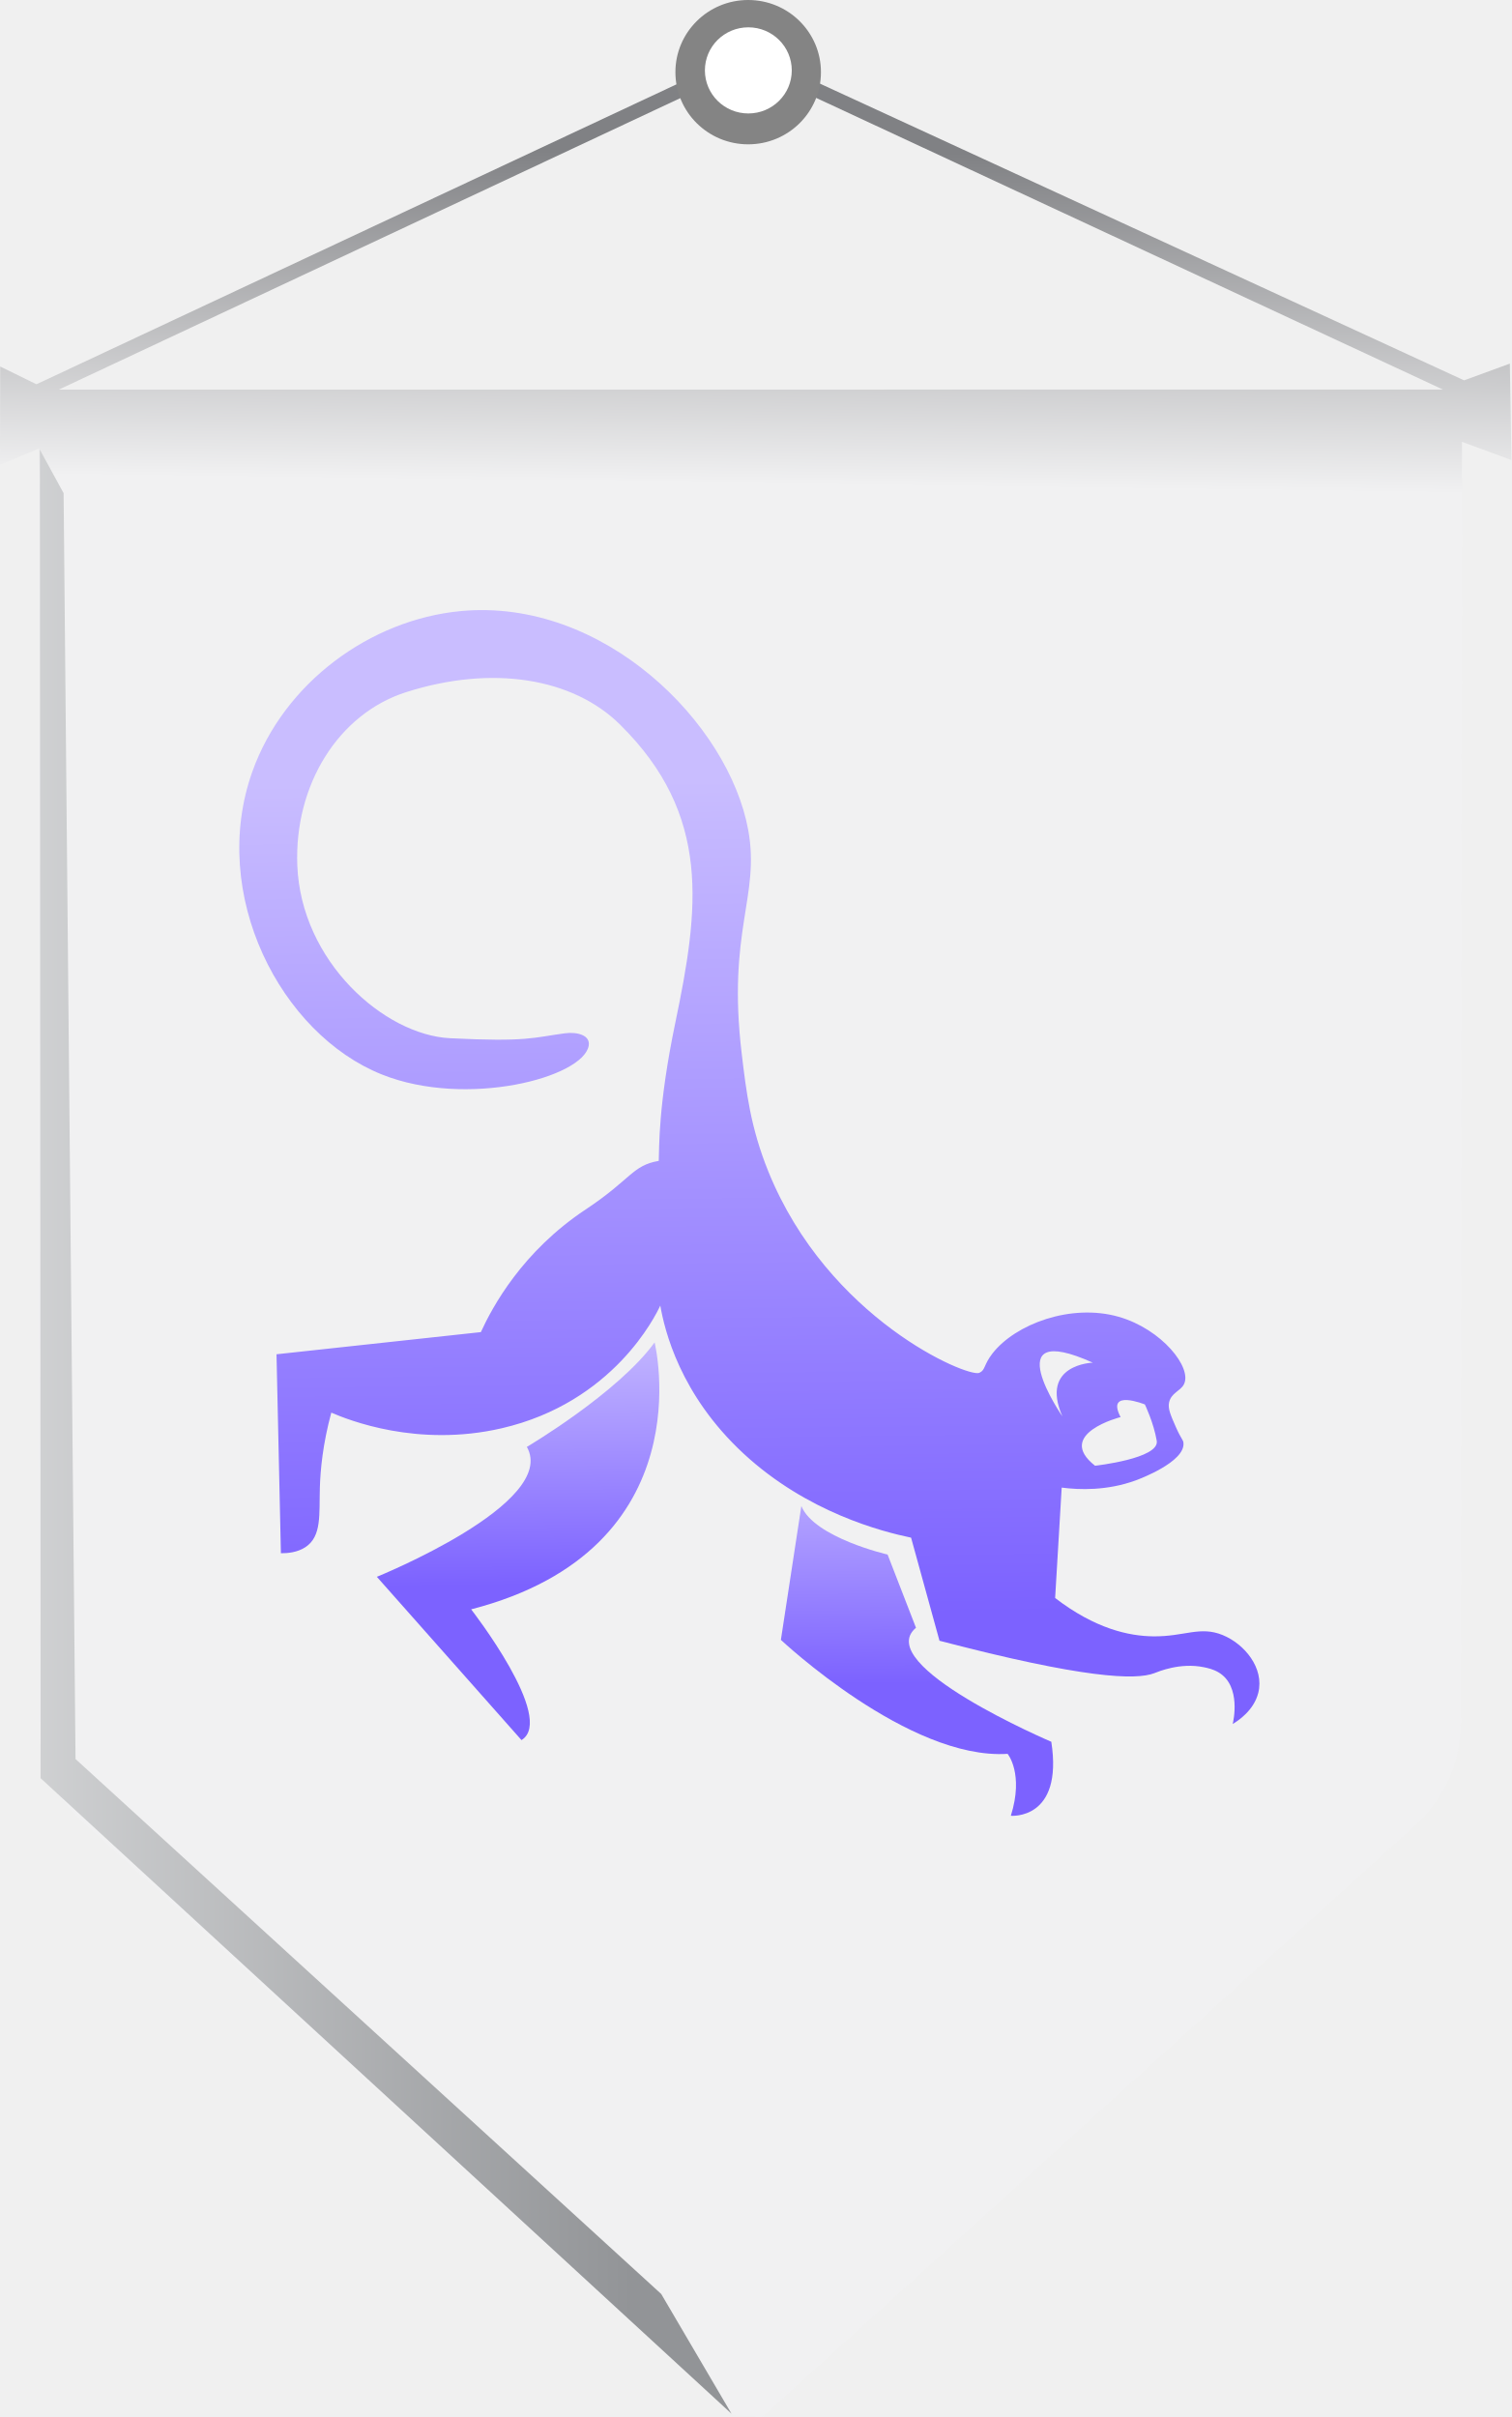
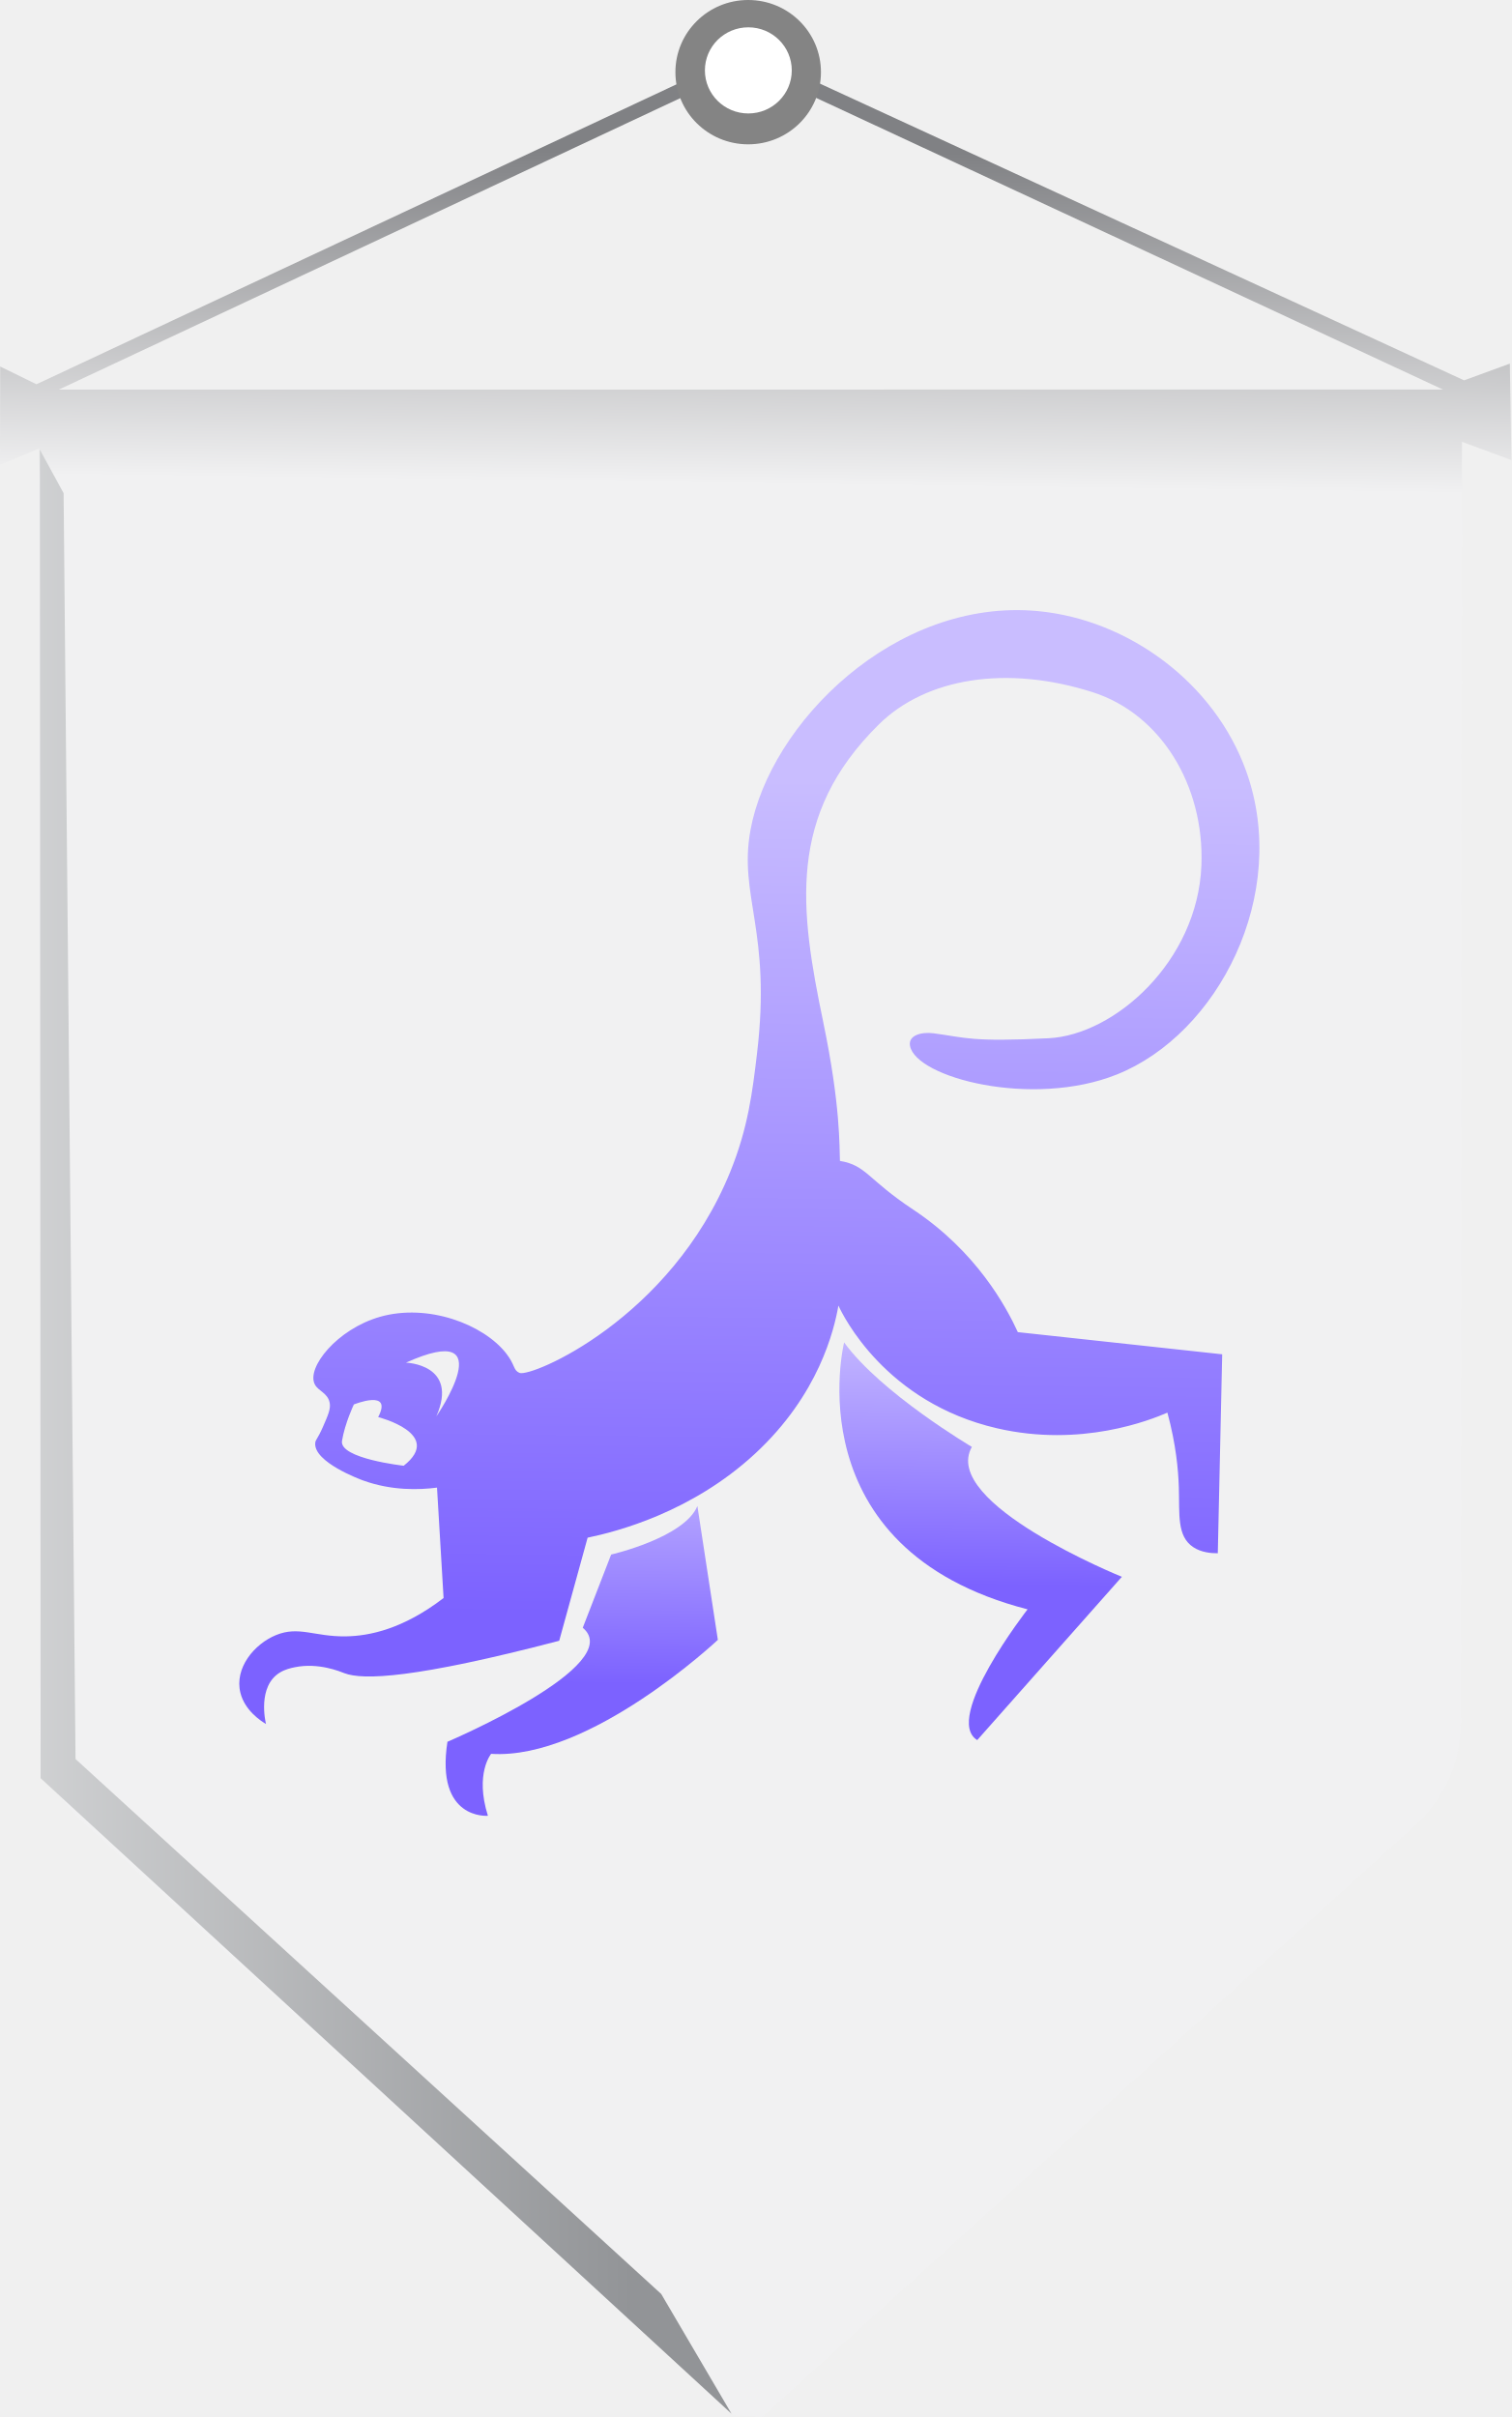
<svg xmlns="http://www.w3.org/2000/svg" xmlns:xlink="http://www.w3.org/1999/xlink" id="Layer_2" data-name="Layer 2" width="77.349" height="123.69" viewBox="0 0 77.349 123.69">
  <defs>
    <style>
      .cls-1 {
        fill: url(#linear-gradient-5);
      }

      .cls-2 {
        fill: url(#linear-gradient-4);
      }

      .cls-3 {
        fill: url(#linear-gradient-3);
      }

      .cls-4 {
        fill: url(#linear-gradient-2);
      }

      .cls-5 {
        fill: url(#linear-gradient);
      }

      .cls-6 {
        fill: #848484;
      }

      .cls-7 {
        fill: #fff;
      }
    </style>
    <linearGradient id="linear-gradient" x1="39.35" y1="-29.955" x2="38.333" y2="47.586" gradientUnits="userSpaceOnUse">
      <stop offset=".486" stop-color="#808184" />
      <stop offset=".706" stop-color="#f1f1f2" />
    </linearGradient>
    <linearGradient id="linear-gradient-2" x1="41.861" y1="73.268" x2="-20.998" y2="73.268" gradientUnits="userSpaceOnUse">
      <stop offset=".151" stop-color="#929497" />
      <stop offset=".816" stop-color="#e6e7e8" />
    </linearGradient>
-     <linearGradient id="linear-gradient-3" x1="38.281" y1="91.158" x2="38.281" y2="48.27" gradientTransform="translate(-.77956 -7.95458) rotate(-.66679)" gradientUnits="userSpaceOnUse">
+     <linearGradient id="linear-gradient-3" x1="38.281" y1="91.158" x2="38.281" y2="48.27" gradientTransform="translate(77.48091 -7.95458) rotate(-179.3332) scale(1 -1)" gradientUnits="userSpaceOnUse">
      <stop offset="0" stop-color="#7c62ff" />
      <stop offset="1" stop-color="#c9bdff" />
    </linearGradient>
    <linearGradient id="linear-gradient-4" x1="26.318" y1="89.399" x2="26.318" y2="75.781" xlink:href="#linear-gradient-3" />
    <linearGradient id="linear-gradient-5" x1="46.601" y1="94.644" x2="46.601" y2="81.691" xlink:href="#linear-gradient-3" />
  </defs>
  <g id="Layer_1-2" data-name="Layer 1">
    <g>
      <path class="cls-5" d="M38.299,2.592L1.866,19.665.01,18.757l-.01,5.031,2.004-.838v65.4c0,1.813.763,3.543,2.103,4.765l33.395,30.466,1.504.109,33.43-30.289c1.478-1.339,2.322-3.24,2.324-5.234l.061-65.555,2.529.931-.08-4.935-2.342.856M73.847,19.936l-70.838.003L38.29,3.391" />
      <polygon class="cls-4" points="2.04 23.013 2.077 90.998 37.437 123.522 33.84 117.395 3.865 90.018 3.255 25.239 2.04 23.013" />
      <ellipse class="cls-6" cx="38.29" cy="3.693" rx="3.724" ry="3.693" />
      <ellipse class="cls-7" cx="38.298" cy="3.602" rx="2.223" ry="2.204" />
    </g>
    <g>
-       <path class="cls-3" d="M33.714,59.408c-1.361.231-1.402.936-3.739,2.485-3.252,2.156-4.769,4.979-5.366,6.278-3.486.378-6.972.756-10.458,1.134.075,3.394.15,6.788.225,10.182.342.003.843-.04,1.254-.311.848-.559.698-1.682.74-3.057.028-.903.147-2.211.585-3.828.866.374,4.408,1.798,8.719.801,5.725-1.324,7.887-5.781,8.118-6.28.221,1.258,1.003,4.56,4.266,7.579,3.261,3.018,7.099,3.992,8.569,4.299.485,1.758.969,3.517,1.454,5.275,7.379,1.931,10.043,2.026,10.995,1.659.197-.076,1.318-.555,2.536-.304.191.039.488.103.765.272,1.159.707.738,2.518.71,2.633.273-.163,1.083-.691,1.309-1.595.316-1.266-.705-2.5-1.825-2.957-1.165-.476-1.959.085-3.549.067-1.237-.014-2.958-.379-5.023-1.962.112-1.883.224-3.767.336-5.65.899.116,2.31.168,3.784-.367.156-.057,2.538-.941,2.448-1.917-.017-.185-.104-.166-.394-.825-.272-.619-.407-.934-.344-1.24.103-.499.577-.586.758-.93.448-.851-1.133-2.833-3.335-3.462-2.442-.698-5.286.373-6.457,1.872-.463.593-.357.859-.679.997-.582.25-7.733-2.748-10.795-10.307-.91-2.247-1.13-4.085-1.361-6.019-.754-6.308.949-8.052.334-11.444-.991-5.468-7.406-11.908-14.723-11.213-4.613.438-9.033,3.659-10.656,8.213-2.243,6.292,1.454,13.435,6.632,15.502,4.321,1.726,10.289.161,10.581-1.471.097-.538-.583-.723-1.221-.638-1.625.217-1.911.451-5.873.252-3.376-.169-7.627-3.934-7.819-8.845-.159-4.085,2.078-7.754,5.572-8.866,4.394-1.399,8.517-.734,10.938,1.654,4.711,4.647,4.045,9.457,2.836,15.265-.885,4.25-.817,6.376-.848,7.068ZM58.593,71.874s.456.952.606,1.861-3.157,1.274-3.157,1.274c-2.078-1.633,1.307-2.49,1.307-2.49-.768-1.462,1.245-.645,1.245-.645ZM55.925,69.734s-2.726.078-1.554,2.75c0,0-3.453-5.003,1.554-2.75Z" />
-       <path class="cls-2" d="M26.963,74.045s4.646-2.743,6.538-5.346c0,0,2.622,10.562-9.389,13.659,0,0,4.359,5.595,2.577,6.691l-7.403-8.356s9.312-3.765,7.677-6.649Z" />
-       <path class="cls-1" d="M41.011,77.072l-1.047,6.848s6.544,6.161,11.603,5.833c0,0,.845,1.012.165,3.17,0,0,2.694.237,2.071-3.788,0,0-9.209-3.926-6.925-5.834l-1.453-3.747s-3.749-.861-4.414-2.483Z" />
+       <path class="cls-3" d="M42.139,52.34c-1.209-5.807-1.875-10.617,2.836-15.265,2.42-2.388,6.543-3.053,10.938-1.654,3.494,1.112,5.731,4.781,5.572,8.866-.191,4.911-4.443,8.676-7.819,8.845-3.962.199-4.247-.034-5.873-.252-.638-.085-1.317.099-1.221.638.293,1.632,6.26,3.197,10.581,1.471,5.177-2.067,8.875-9.21,6.632-15.502-1.624-4.554-6.044-7.775-10.656-8.213-7.317-.694-13.731,5.746-14.723,11.213-.615,3.392,1.088,5.136.334,11.444-.231,1.934-.451,3.772-1.361,6.019-3.062,7.559-10.213,10.557-10.795,10.307-.322-.138-.216-.405-.679-.997-1.171-1.499-4.015-2.57-6.457-1.872-2.202.629-3.783,2.611-3.335,3.462.181.344.655.431.758.93.063.306-.072.621-.344,1.24-.29.659-.377.639-.394.825-.09.976,2.292,1.861,2.448,1.917,1.474.535,2.886.483,3.784.367.112,1.883.224,3.767.336,5.65-2.065,1.582-3.786,1.947-5.023,1.962-1.59.018-2.383-.543-3.549-.067-1.12.457-2.141,1.691-1.825,2.957.226.904,1.036,1.432,1.309,1.595-.029-.115-.449-1.926.71-2.633.277-.169.574-.233.765-.272,1.218-.251,2.339.229,2.536.304.953.367,3.616.272,10.995-1.659.485-1.758.969-3.517,1.454-5.275,1.47-.307,5.307-1.281,8.569-4.299,3.263-3.019,4.045-6.321,4.266-7.579.231.5,2.393,4.956,8.118,6.28,4.311.997,7.853-.427,8.719-.801.438,1.616.558,2.925.585,3.828.042,1.375-.108,2.498.74,3.057.411.271.912.314,1.254.311.075-3.394.15-6.788.225-10.182-3.486-.378-6.972-.756-10.458-1.134-.597-1.299-2.114-4.122-5.366-6.278-2.337-1.549-2.378-2.255-3.739-2.485-.031-.692.037-2.819-.848-7.068ZM19.353,72.519s3.385.856,1.307,2.49c0,0-3.307-.365-3.157-1.274s.606-1.861.606-1.861c0,0,2.013-.817,1.245.645ZM22.33,72.484c1.172-2.671-1.554-2.75-1.554-2.75,5.007-2.253,1.554,2.75,1.554,2.75Z" />
+       <path class="cls-2" d="M49.738,74.045s-4.646-2.743-6.538-5.346c0,0-2.622,10.562,9.389,13.659,0,0-4.359,5.595-2.577,6.691l7.403-8.356s-9.312-3.765-7.677-6.649Z" />
+       <path class="cls-1" d="M35.691,77.072l1.047,6.848s-6.544,6.161-11.603,5.833c0,0-.845,1.012-.165,3.17,0,0-2.694.237-2.071-3.788,0,0,9.209-3.926,6.925-5.834l1.453-3.747s3.749-.861,4.414-2.483Z" />
    </g>
  </g>
</svg>
